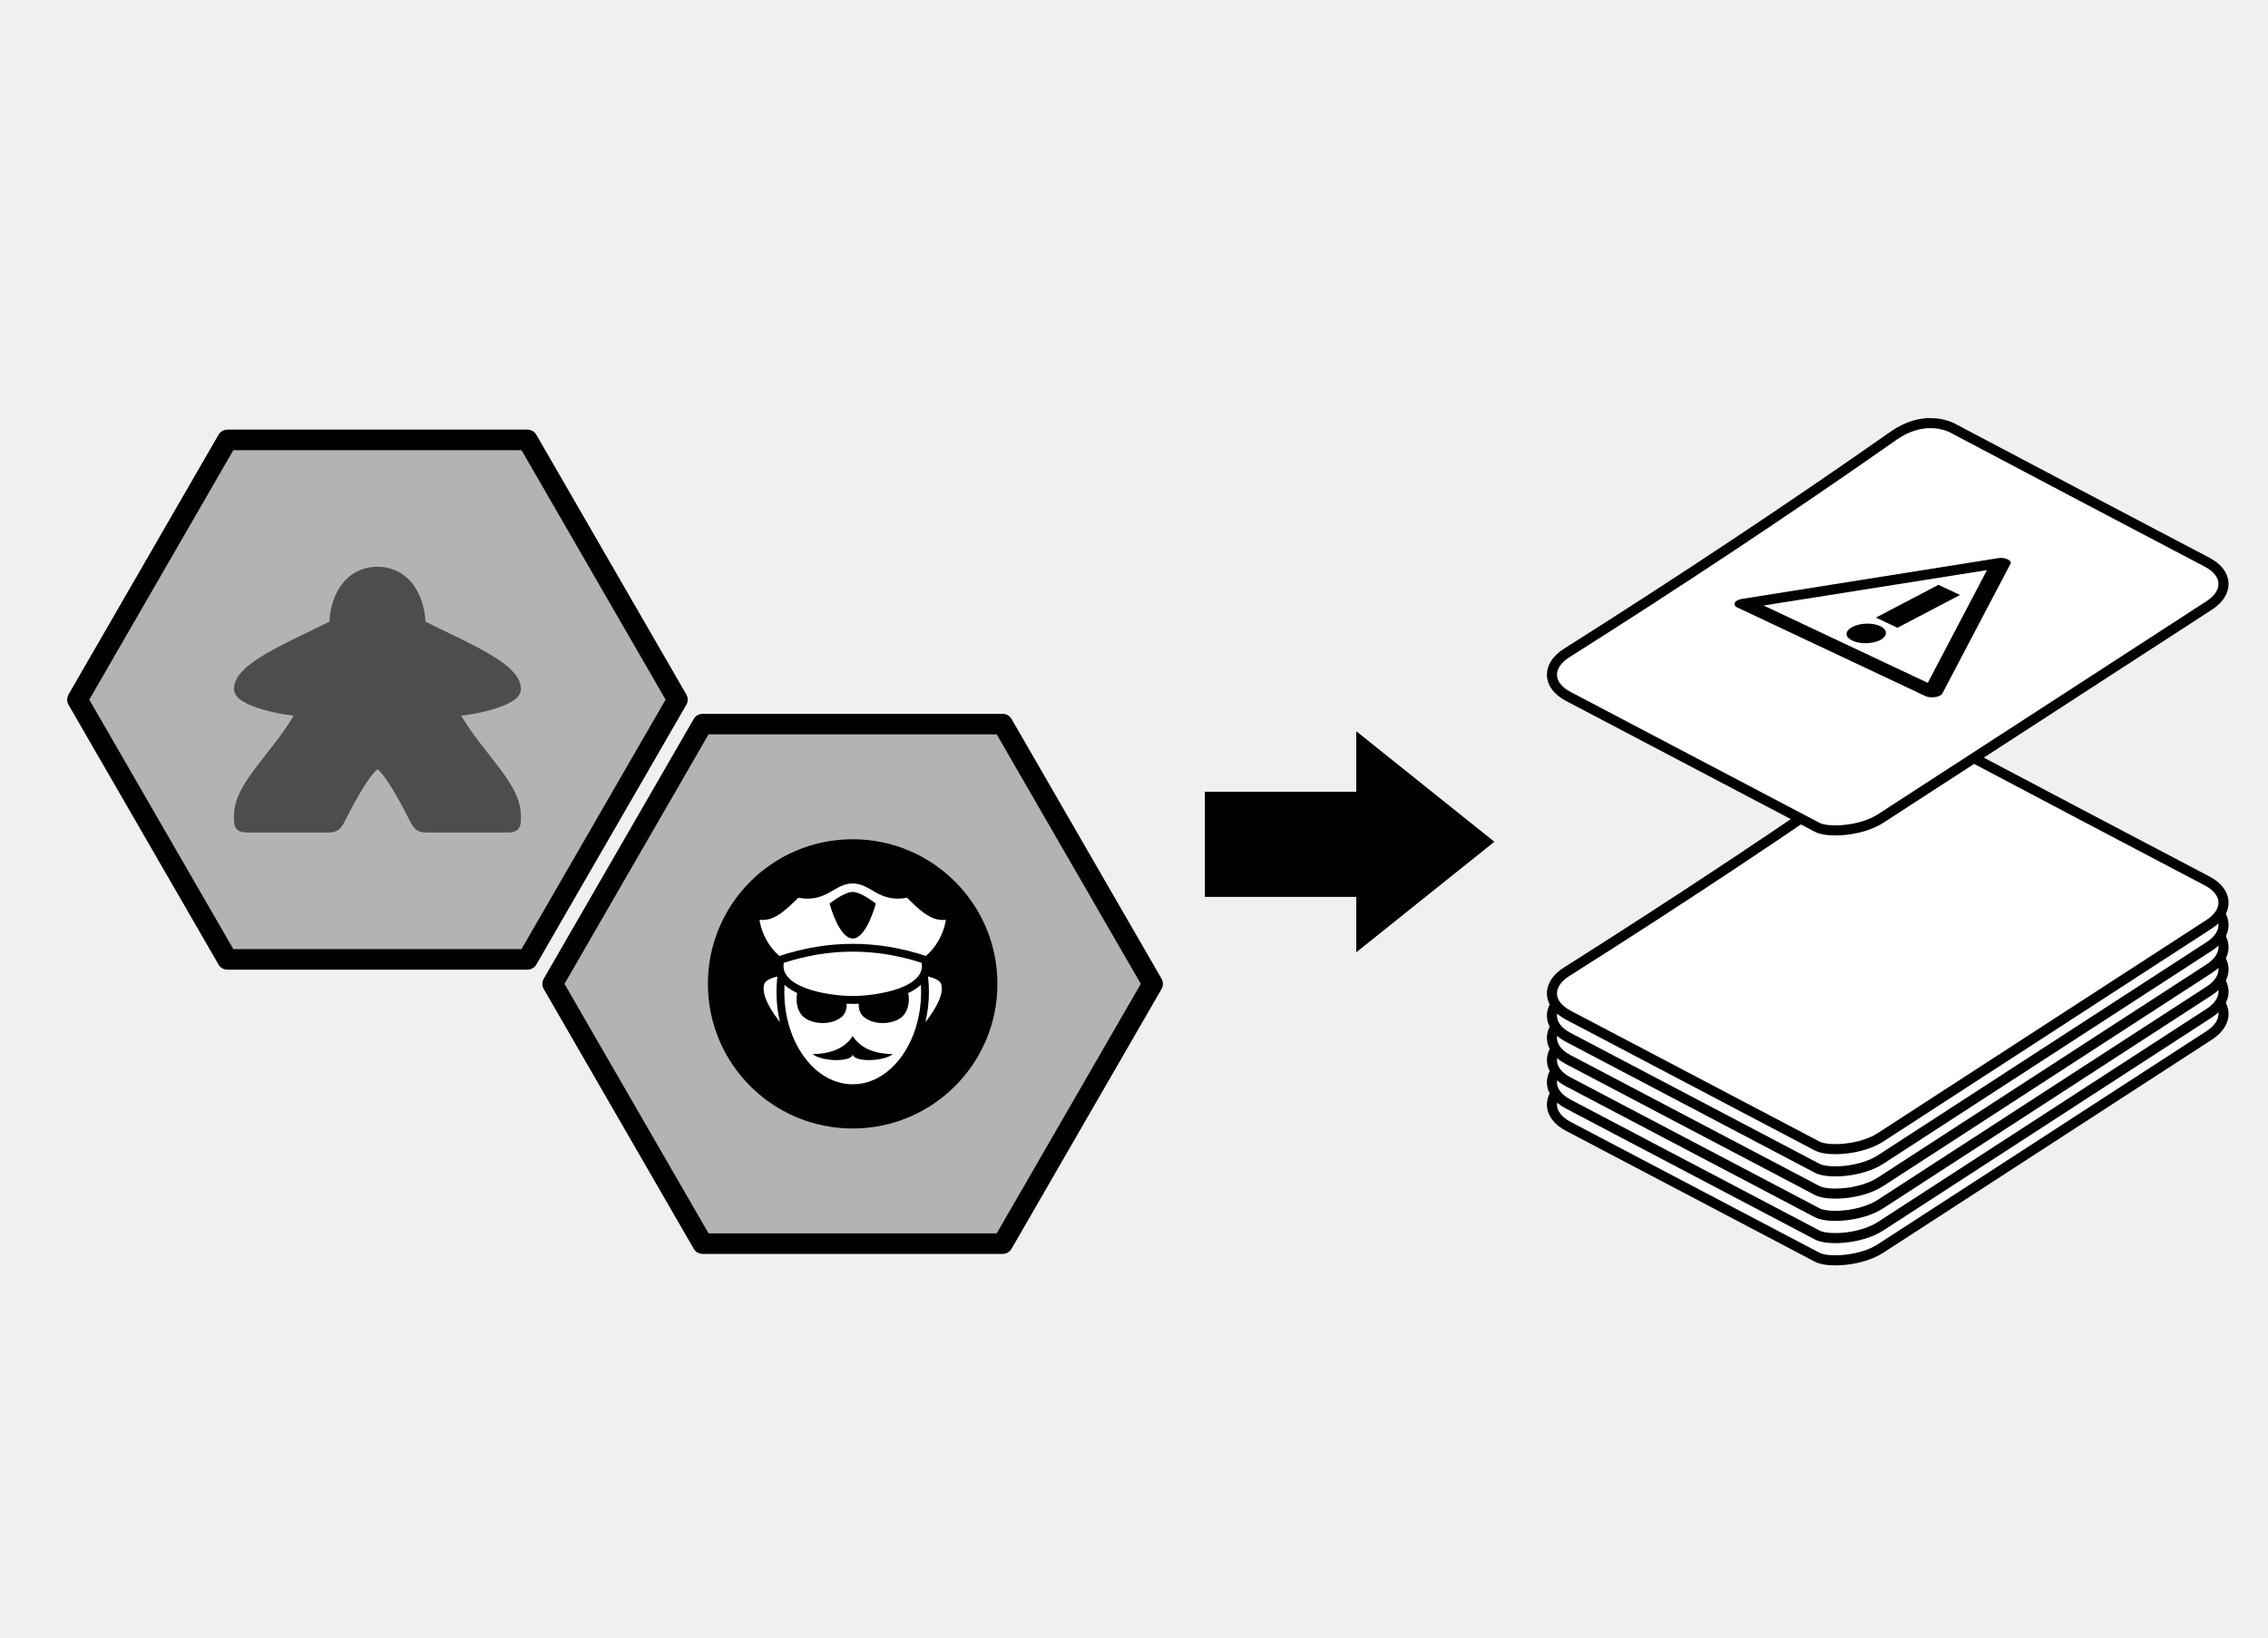
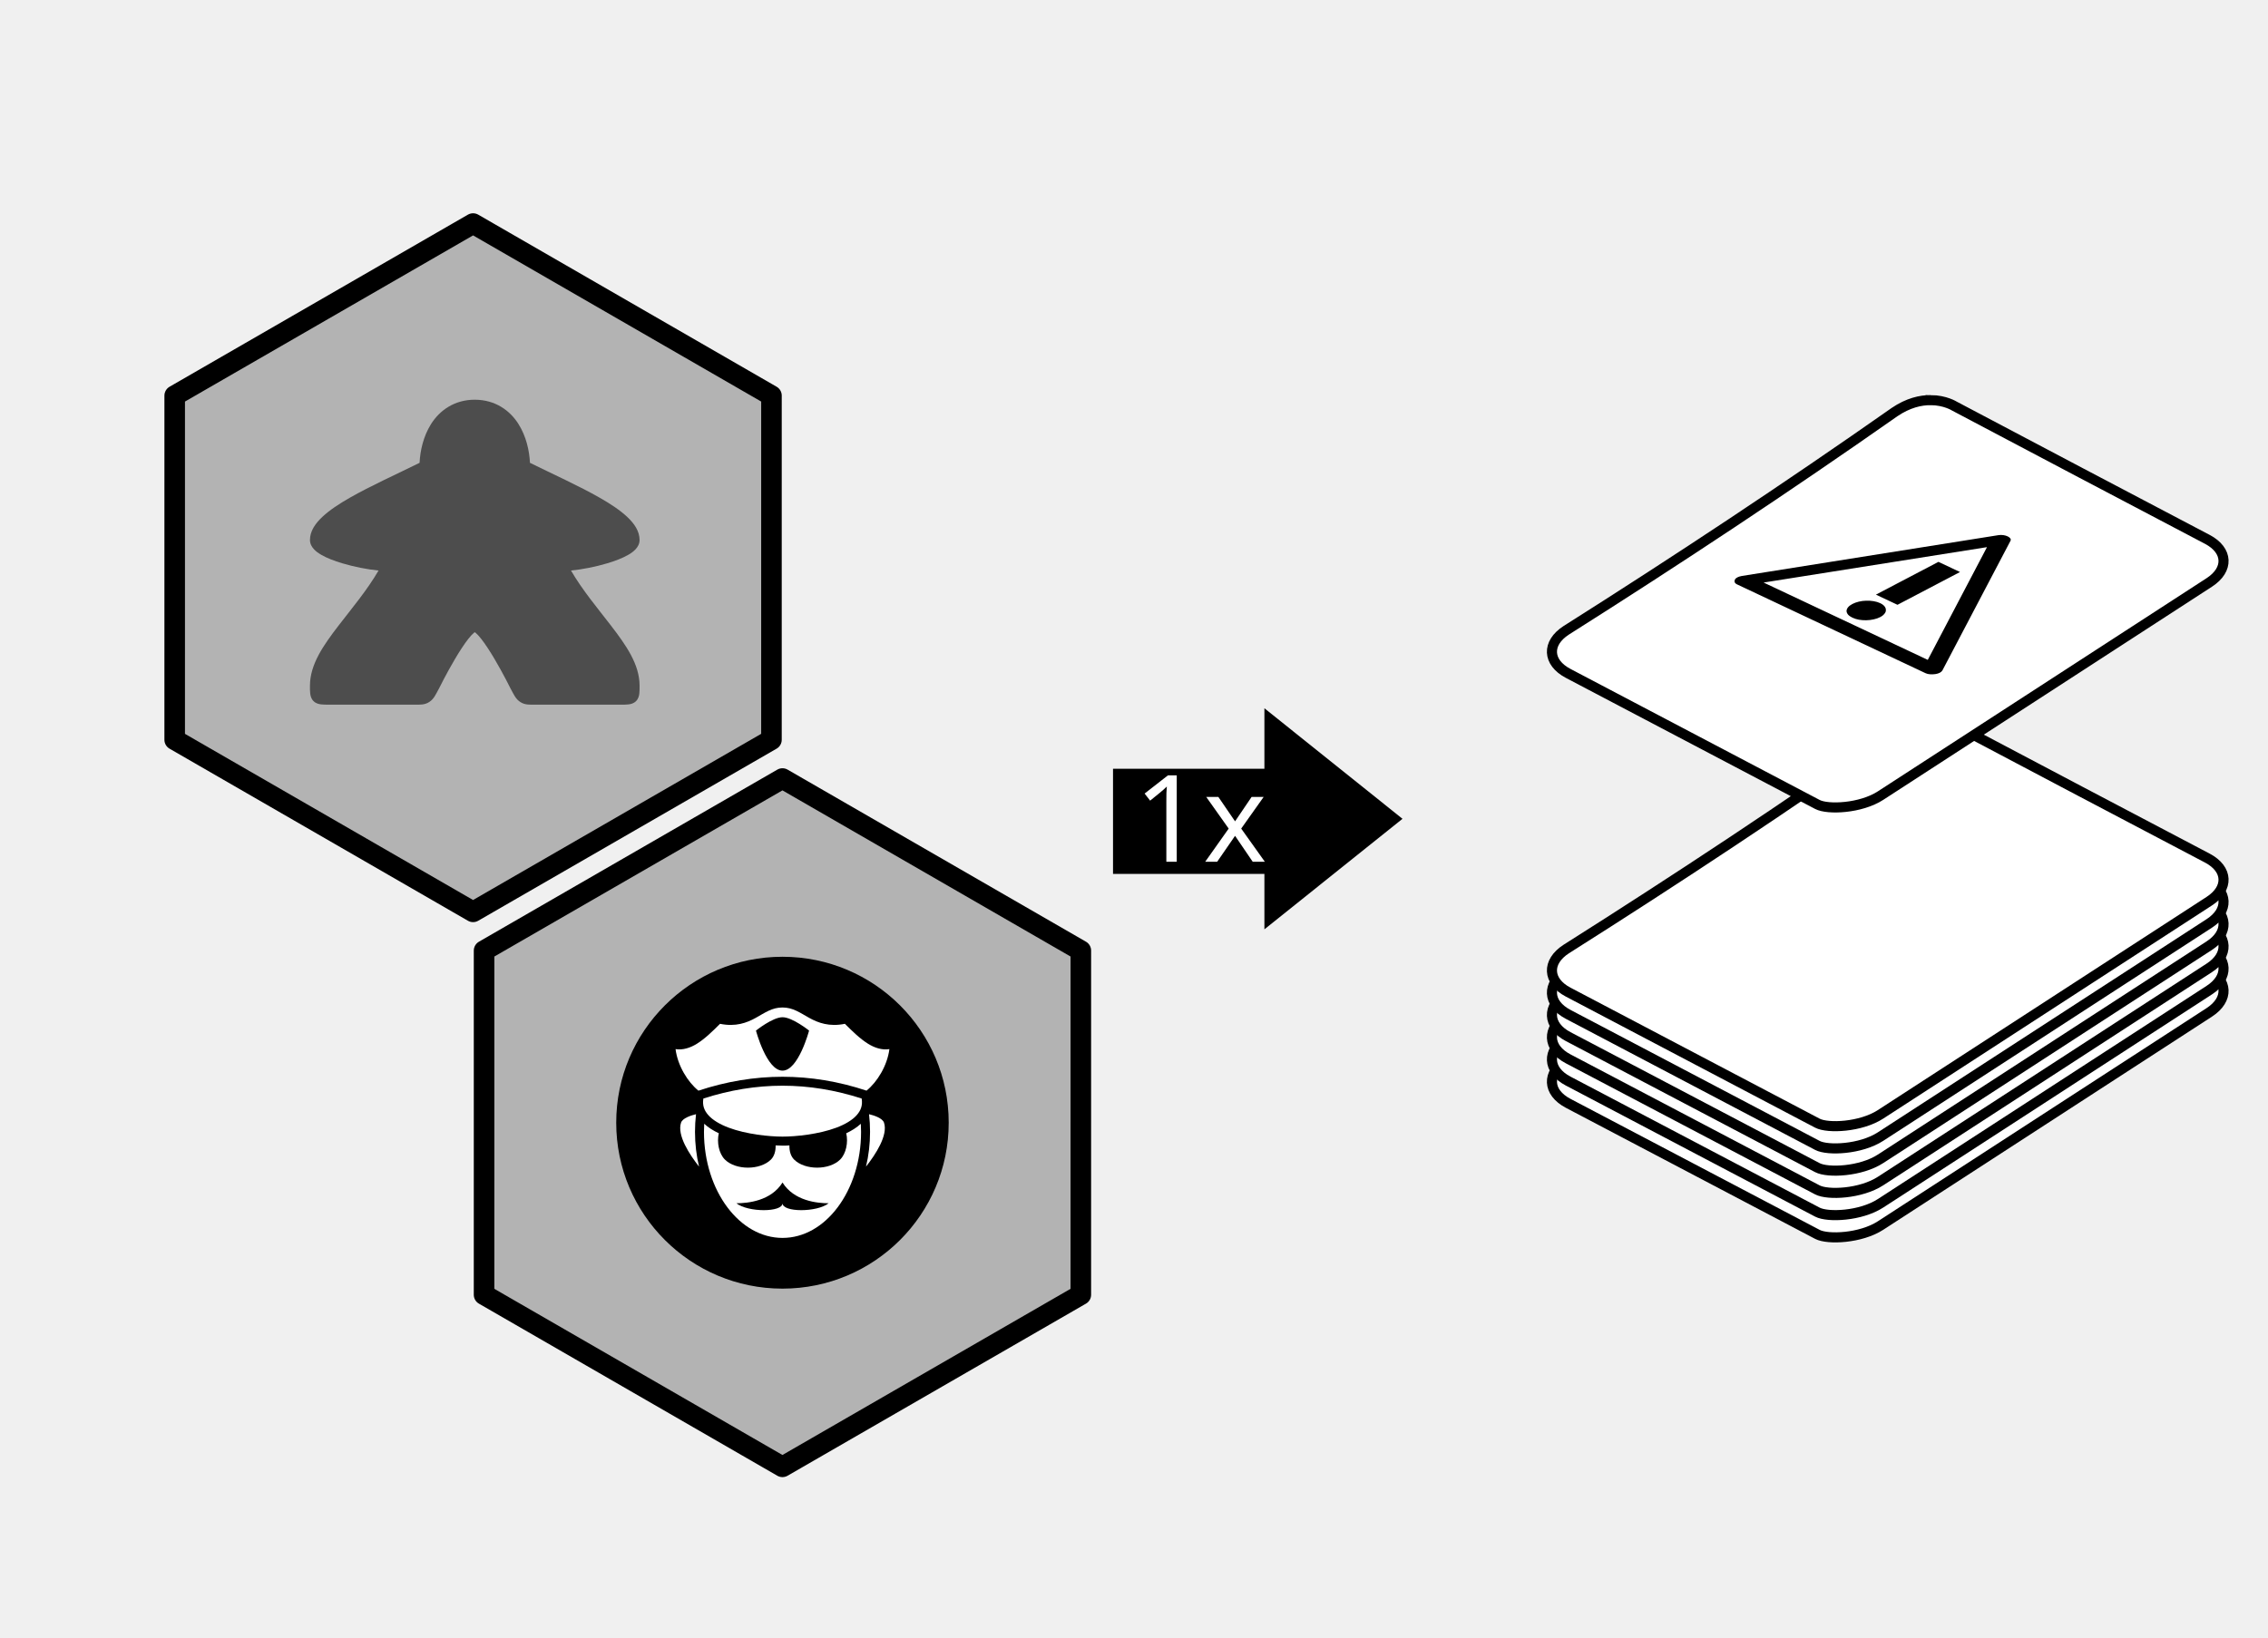
<svg xmlns="http://www.w3.org/2000/svg" version="1.1" id="svg5199" viewBox="0 0 450 325" height="325" width="450">
  <defs id="defs5201" />
  <g transform="translate(0,-727.3622)" id="layer1">
-     <g style="stroke-width:1.055" transform="matrix(0.9483222,0,0,0.9478774,558.2816,51.95557)" id="g132">
-       <path d="m 395.482,1093.124 5.581,9.667 -5.581,9.667 -11.163,0 -5.581,-9.667 5.581,-9.667 z" transform="matrix(5.623312,0,0,5.626234,-2702.269,-5345.527)" id="path5084-7" style="font-style:normal;font-weight:normal;font-size:medium;line-height:125%;font-family:sans-serif;letter-spacing:0px;word-spacing:0px;fill:#b3b3b3;fill-opacity:1;stroke:#000000;stroke-width:0.764;stroke-linecap:butt;stroke-linejoin:round;stroke-miterlimit:4;stroke-dasharray:none;stroke-dashoffset:0;stroke-opacity:1" />
-       <path id="path5086-9" d="m -410.714,879.428 c -4.302,0 -7.396,2.277 -9.182,5.138 -1.598,2.558 -2.263,5.525 -2.393,8.124 -4.877,2.412 -10.279,4.844 -14.628,7.331 -2.282,1.305 -4.271,2.617 -5.768,4.027 -1.497,1.41 -2.602,2.998 -2.602,4.871 0,0.797 0.389,1.447 0.827,1.924 0.439,0.478 0.965,0.847 1.563,1.193 1.197,0.691 2.707,1.267 4.367,1.765 2.467,0.74 5.23,1.291 7.632,1.526 -2.389,4.12 -5.569,7.903 -8.356,11.527 -3.221,4.19 -6.033,8.208 -6.033,12.672 0,0.637 -0.015,1.135 0.051,1.636 0.057,0.503 0.2,1.124 0.703,1.619 0.503,0.493 1.118,0.628 1.619,0.682 0.501,0.055 1.006,0.055 1.654,0.055 h 17.772 c 1.29,0 2.235,0.08 3.206,-0.546 0.972,-0.625 1.326,-1.478 2.019,-2.754 h 0.015 l 0.015,-0.055 c 0,0 1.549,-3.151 3.397,-6.279 0.924,-1.563 1.927,-3.12 2.8,-4.223 0.437,-0.552 0.845,-0.989 1.139,-1.236 0.09,-0.07 0.131,-0.09 0.189,-0.126 0.058,0.055 0.099,0.055 0.189,0.126 0.294,0.246 0.703,0.684 1.139,1.236 0.873,1.103 1.876,2.66 2.8,4.223 1.848,3.128 3.397,6.279 3.397,6.279 l 0.015,0.055 h 0.015 c 0.692,1.276 1.044,2.124 2.009,2.751 0.965,0.626 1.908,0.552 3.18,0.552 h 17.85 c 0.637,0 1.134,0 1.632,-0.055 0.498,-0.055 1.115,-0.191 1.612,-0.691 0.497,-0.503 0.635,-1.115 0.69,-1.613 0.057,-0.493 0.05,-0.995 0.05,-1.633 0,-4.463 -2.812,-8.481 -6.033,-12.671 -2.787,-3.625 -5.967,-7.408 -8.356,-11.528 2.402,-0.236 5.165,-0.786 7.632,-1.526 1.661,-0.503 3.17,-1.074 4.367,-1.766 0.599,-0.342 1.125,-0.716 1.563,-1.192 0.439,-0.478 0.827,-1.127 0.827,-1.924 0,-1.873 -1.105,-3.46 -2.602,-4.871 -1.497,-1.409 -3.487,-2.722 -5.768,-4.027 -4.35,-2.487 -9.752,-4.919 -14.629,-7.331 -0.13,-2.599 -0.795,-5.566 -2.393,-8.124 -1.787,-2.861 -4.881,-5.138 -9.182,-5.138 z" style="fill:#ffffff;stroke:none;stroke-width:1.055;stroke-opacity:1" />
-       <path d="m 412.989,1103.357 5.581,9.667 -5.581,9.667 -11.163,0 -5.581,-9.667 5.581,-9.667 z" id="path5092-2" style="font-style:normal;font-weight:normal;font-size:medium;line-height:125%;font-family:sans-serif;letter-spacing:0px;word-spacing:0px;fill:#b3b3b3;fill-opacity:1;stroke:#000000;stroke-width:0.764;stroke-linecap:butt;stroke-linejoin:round;stroke-miterlimit:4;stroke-dasharray:none;stroke-dashoffset:0;stroke-opacity:1" transform="matrix(5.623312,0,0,5.626234,-2701.291,-5343.591)" />
-       <path style="fill:#4d4d4d;fill-opacity:1;stroke:none;stroke-width:1.055;stroke-opacity:1" d="m -509.739,831.209 c -3.735,0 -6.421,1.977 -7.973,4.461 -1.388,2.221 -1.965,4.797 -2.077,7.054 -4.234,2.094 -8.925,4.206 -12.702,6.365 -1.981,1.133 -3.708,2.272 -5.008,3.496 -1.3,1.224 -2.259,2.603 -2.259,4.229 0,0.692 0.338,1.256 0.718,1.67 0.381,0.415 0.838,0.736 1.357,1.036 1.04,0.6 2.35,1.1 3.792,1.533 2.142,0.643 4.541,1.121 6.626,1.325 -2.075,3.577 -4.835,6.862 -7.255,10.009 -2.797,3.638 -5.238,7.127 -5.238,11.002 0,0.553 -0.013,0.986 0.044,1.42 0.049,0.437 0.174,0.976 0.61,1.406 0.436,0.428 0.971,0.545 1.406,0.592 0.435,0.048 0.874,0.048 1.436,0.048 h 15.431 c 1.12,0 1.94,0.07 2.784,-0.474 0.844,-0.542 1.152,-1.284 1.753,-2.391 h 0.013 l 0.013,-0.048 c 0,0 1.345,-2.736 2.95,-5.452 0.802,-1.357 1.673,-2.709 2.431,-3.667 0.38,-0.479 0.734,-0.859 0.989,-1.074 0.078,-0.061 0.114,-0.079 0.164,-0.109 0.05,0.048 0.086,0.048 0.164,0.109 0.255,0.214 0.61,0.594 0.989,1.074 0.758,0.958 1.629,2.31 2.431,3.667 1.605,2.716 2.95,5.452 2.95,5.452 l 0.013,0.048 h 0.013 c 0.601,1.108 0.906,1.844 1.744,2.388 0.838,0.544 1.657,0.479 2.761,0.479 h 15.498 c 0.553,0 0.985,0 1.417,-0.048 0.432,-0.048 0.968,-0.166 1.4,-0.6 0.432,-0.437 0.551,-0.968 0.599,-1.401 0.049,-0.428 0.044,-0.864 0.044,-1.418 0,-3.875 -2.442,-7.364 -5.239,-11.002 -2.42,-3.148 -5.181,-6.432 -7.255,-10.009 2.086,-0.205 4.485,-0.682 6.626,-1.325 1.442,-0.437 2.753,-0.933 3.792,-1.533 0.52,-0.297 0.976,-0.621 1.357,-1.035 0.381,-0.415 0.718,-0.978 0.718,-1.671 0,-1.626 -0.959,-3.004 -2.259,-4.229 -1.3,-1.224 -3.027,-2.363 -5.008,-3.496 -3.777,-2.159 -8.467,-4.271 -12.702,-6.366 -0.113,-2.257 -0.69,-4.833 -2.077,-7.054 -1.552,-2.484 -4.238,-4.461 -7.973,-4.461 z" id="path5096-9" />
-       <g id="g4163" transform="matrix(0.6730459,0,0,0.6729003,-680.0072,294.0413)" style="stroke-width:0.906">
-         <circle r="45" cy="928.076" cx="400.714" id="path4151" style="fill:#000000;stroke:none;stroke-width:2.718;stroke-miterlimit:4;stroke-dasharray:none;stroke-opacity:1" />
-         <path style="fill:#ffffff;fill-opacity:1;stroke-width:0.906" d="m 400.714,896.832 c 2.839,0 4.723,1.417 7.25,2.822 2.395,1.331 5.406,2.473 9.652,1.606 2.015,2.015 4.062,4.03 6.245,5.395 1.786,1.117 3.794,1.783 5.797,1.468 -0.575,4.522 -3.32,8.945 -6.189,11.261 -7.567,-2.509 -15.154,-3.763 -22.74,-3.763 -7.593,0 -15.187,1.257 -22.761,3.771 -2.873,-2.313 -5.622,-6.741 -6.197,-11.268 2.002,0.314 4.01,-0.352 5.797,-1.468 2.183,-1.365 4.23,-3.38 6.245,-5.395 4.246,0.867 7.257,-0.273 9.652,-1.605 2.527,-1.405 4.411,-2.822 7.25,-2.822 z m 0.015,2.643 c -2.679,0 -7.188,3.621 -7.188,3.621 0,0 2.869,10.864 7.188,10.864 4.319,0 7.188,-10.864 7.188,-10.864 0,0 -4.509,-3.621 -7.188,-3.621 z m 0,18.569 c 7.136,0 14.273,1.167 21.427,3.481 0.295,1.822 -0.204,3.175 -1.277,4.427 -1.198,1.397 -3.208,2.583 -5.591,3.477 -4.766,1.787 -10.947,2.42 -14.559,2.42 -3.611,0 -9.792,-0.633 -14.558,-2.42 -2.383,-0.893 -4.393,-2.079 -5.591,-3.477 -1.073,-1.252 -1.572,-2.605 -1.277,-4.427 7.154,-2.313 14.29,-3.481 21.427,-3.481 z m 23.417,7.728 c 1.328,0.323 3.641,1.051 4.056,2.298 1.136,3.407 -2.287,8.628 -4.876,11.921 0.713,-2.976 1.098,-6.141 1.098,-9.423 0,-1.63 -0.095,-3.232 -0.278,-4.796 z m -46.833,0 a 41.349,41.364 0 0 0 -0.278,4.795 c 0,3.282 0.384,6.447 1.098,9.423 -2.589,-3.293 -6.012,-8.513 -4.876,-11.921 0.415,-1.247 2.729,-1.976 4.056,-2.298 z m 44.614,2.593 c 0.041,0.727 0.064,1.461 0.064,2.203 0,8.029 -2.451,15.276 -6.34,20.461 -3.889,5.186 -9.152,8.291 -14.921,8.291 -5.769,0 -11.032,-3.105 -14.921,-8.291 -3.889,-5.185 -6.34,-12.432 -6.34,-20.461 0,-0.742 0.024,-1.476 0.064,-2.203 1.109,1.035 2.462,1.876 3.952,2.574 -0.577,2.461 0.036,5.523 1.635,7.122 2.943,2.943 9.544,2.943 12.488,0 0.912,-0.912 1.303,-2.365 1.251,-3.823 0.667,0 1.298,0.058 1.87,0.058 0.573,0 1.204,0 1.871,-0.058 -0.052,1.458 0.339,2.911 1.251,3.823 2.944,2.943 9.544,2.943 12.488,0 1.599,-1.599 2.213,-4.66 1.635,-7.121 1.49,-0.698 2.844,-1.538 3.952,-2.574 z m -21.197,15.939 c -3.122,4.995 -9.366,5.619 -12.487,5.619 3.122,2.497 12.487,2.497 12.487,0 0,2.497 9.366,2.497 12.488,0 -3.122,0 -9.366,-0.625 -12.488,-5.619 z" id="path15149" />
+     <g id="g53">
+       <path d="m 395.482,1093.124 5.581,9.667 -5.581,9.667 -11.163,0 -5.581,-9.667 5.581,-9.667 z" transform="matrix(5.303616,3.059312,-3.062198,5.299151,1402.946,-6196.655)" id="path5084-7" style="font-style:normal;font-weight:normal;font-size:medium;line-height:125%;font-family:sans-serif;letter-spacing:0px;word-spacing:0px;fill:#b3b3b3;fill-opacity:1;stroke:#000000;stroke-width:0.666;stroke-linecap:butt;stroke-linejoin:round;stroke-miterlimit:4;stroke-dasharray:none;stroke-dashoffset:0;stroke-opacity:1" />
+       <path d="m 412.989,1103.357 5.581,9.667 -5.581,9.667 -11.163,0 -5.581,-9.667 5.581,-9.667 z" id="path5092-2" style="font-style:normal;font-weight:normal;font-size:medium;line-height:125%;font-family:sans-serif;letter-spacing:0px;word-spacing:0px;fill:#b3b3b3;fill-opacity:1;stroke:#000000;stroke-width:0.666;stroke-linecap:butt;stroke-linejoin:round;stroke-miterlimit:4;stroke-dasharray:none;stroke-dashoffset:0;stroke-opacity:1" transform="matrix(5.303616,3.059312,-3.062198,5.299151,1402.815,-6194.299)" />
+       <path style="fill:#4d4d4d;fill-opacity:1;stroke:none;stroke-width:1;stroke-opacity:1" d="m 94.194,806.691 c -4.068,0 -6.993,2.15 -8.683,4.852 -1.511,2.415 -2.14,5.217 -2.262,7.672 -4.611,2.278 -9.72,4.575 -13.833,6.923 -2.157,1.232 -4.038,2.471 -5.454,3.802 -1.416,1.331 -2.461,2.831 -2.461,4.599 0,0.753 0.368,1.366 0.782,1.816 0.415,0.451 0.912,0.8 1.478,1.126 1.132,0.652 2.56,1.196 4.13,1.667 2.333,0.699 4.945,1.219 7.217,1.441 -2.259,3.89 -5.266,7.463 -7.902,10.885 -3.046,3.957 -5.705,7.751 -5.705,11.966 0,0.602 -0.015,1.072 0.048,1.545 0.053,0.475 0.189,1.061 0.664,1.529 0.475,0.465 1.057,0.593 1.531,0.644 0.474,0.052 0.951,0.052 1.564,0.052 H 82.113 c 1.22,0 2.113,0.077 3.032,-0.515 0.919,-0.59 1.254,-1.396 1.909,-2.601 h 0.015 l 0.015,-0.053 c 0,0 1.465,-2.976 3.213,-5.929 0.874,-1.476 1.823,-2.946 2.648,-3.988 0.413,-0.521 0.799,-0.934 1.077,-1.168 0.085,-0.066 0.124,-0.085 0.178,-0.119 0.055,0.053 0.093,0.053 0.178,0.119 0.278,0.233 0.664,0.646 1.077,1.168 0.825,1.042 1.774,2.512 2.648,3.988 1.748,2.954 3.213,5.929 3.213,5.929 l 0.015,0.053 h 0.015 c 0.655,1.205 0.987,2.006 1.9,2.597 0.913,0.591 1.804,0.521 3.007,0.521 h 16.879 c 0.603,0 1.073,0 1.543,-0.052 0.471,-0.052 1.054,-0.18 1.525,-0.653 0.47,-0.475 0.6,-1.053 0.652,-1.523 0.053,-0.465 0.048,-0.939 0.048,-1.542 0,-4.215 -2.659,-8.008 -5.705,-11.965 -2.635,-3.423 -5.642,-6.996 -7.902,-10.886 2.272,-0.223 4.884,-0.742 7.217,-1.441 1.57,-0.475 2.998,-1.015 4.13,-1.667 0.566,-0.323 1.063,-0.676 1.478,-1.126 0.415,-0.451 0.782,-1.064 0.782,-1.817 0,-1.768 -1.045,-3.268 -2.46,-4.599 -1.416,-1.331 -3.297,-2.57 -5.454,-3.802 -4.113,-2.348 -9.221,-4.645 -13.833,-6.923 -0.123,-2.454 -0.751,-5.256 -2.262,-7.672 -1.69,-2.701 -4.615,-4.852 -8.683,-4.852 z" id="path5096-9" />
+       <g id="g44" transform="matrix(1.1484,0,0,1.147376,-12.35112,-126.084)" style="stroke-width:0.871">
+         <ellipse ry="28.702" rx="28.722" cy="938.017" cx="145.944" id="path4151" style="fill:#000000;stroke:none;stroke-width:1.511;stroke-miterlimit:4;stroke-dasharray:none;stroke-opacity:1" />
+         <path style="fill:#ffffff;fill-opacity:1;stroke-width:0.504" d="m 145.944,918.089 c 1.812,0 3.014,0.904 4.627,1.8 1.529,0.849 3.45,1.577 6.161,1.024 1.286,1.285 2.593,2.57 3.986,3.441 1.14,0.713 2.422,1.137 3.7,0.936 -0.367,2.884 -2.119,5.706 -3.95,7.182 -4.83,-1.6 -9.672,-2.4 -14.514,-2.4 -4.847,0 -9.693,0.802 -14.527,2.405 -1.833,-1.476 -3.588,-4.3 -3.955,-7.187 1.278,0.201 2.559,-0.224 3.7,-0.936 1.393,-0.871 2.7,-2.156 3.986,-3.441 2.71,0.553 4.632,-0.174 6.16,-1.024 1.613,-0.896 2.815,-1.8 4.627,-1.8 z m 0.01,1.685 c -1.71,0 -4.588,2.309 -4.588,2.309 0,0 1.831,6.929 4.588,6.929 2.757,0 4.588,-6.929 4.588,-6.929 0,0 -2.878,-2.309 -4.588,-2.309 z m 0,11.844 c 4.555,0 9.11,0.744 13.676,2.22 0.188,1.162 -0.13,2.025 -0.815,2.824 -0.764,0.891 -2.048,1.648 -3.569,2.218 -3.042,1.14 -6.987,1.544 -9.292,1.544 -2.305,0 -6.25,-0.404 -9.292,-1.544 -1.521,-0.57 -2.804,-1.326 -3.569,-2.218 -0.685,-0.798 -1.004,-1.661 -0.815,-2.824 4.566,-1.476 9.121,-2.22 13.676,-2.22 z m 14.946,4.929 c 0.847,0.206 2.324,0.671 2.589,1.466 0.725,2.173 -1.46,5.503 -3.112,7.603 0.455,-1.898 0.701,-3.917 0.701,-6.01 0,-1.04 -0.061,-2.061 -0.177,-3.059 z m -29.892,0 a 26.392,26.383 0 0 0 -0.177,3.059 c 0,2.093 0.245,4.112 0.701,6.01 -1.652,-2.1 -3.837,-5.43 -3.112,-7.603 0.265,-0.795 1.742,-1.26 2.589,-1.466 z m 28.475,1.654 c 0.026,0.464 0.041,0.932 0.041,1.405 0,5.121 -1.564,9.743 -4.047,13.051 -2.483,3.308 -5.841,5.288 -9.524,5.288 -3.682,0 -7.041,-1.981 -9.523,-5.288 -2.482,-3.307 -4.047,-7.929 -4.047,-13.051 0,-0.473 0.015,-0.941 0.041,-1.405 0.708,0.66 1.572,1.196 2.522,1.642 -0.368,1.57 0.023,3.522 1.044,4.542 1.879,1.877 6.092,1.877 7.971,0 0.582,-0.582 0.831,-1.508 0.799,-2.438 0.426,0 0.828,0.037 1.194,0.037 0.366,0 0.768,0 1.194,-0.037 -0.033,0.93 0.217,1.856 0.799,2.438 1.879,1.877 6.092,1.877 7.971,0 1.021,-1.02 1.412,-2.972 1.044,-4.542 0.951,-0.445 1.815,-0.981 2.522,-1.642 z m -13.53,10.166 c -1.993,3.186 -5.978,3.584 -7.97,3.584 1.993,1.593 7.97,1.593 7.97,0 0,1.593 5.978,1.593 7.971,0 -1.993,0 -5.978,-0.398 -7.971,-3.584 z" id="path15149" />
      </g>
    </g>
-     <g style="stroke-width:0.906" transform="matrix(1.104172,0,0,1.103415,259.0716,-106.8192)" id="g52">
+     <g style="stroke-width:0.906" transform="matrix(1.104172,0,0,1.103415,259.0716,-111.3763)" id="g52">
      <path d="m 112.295,909.424 c -1.796,-0.008 -4.04,0.482 -6.5,2.158 -19.342,13.58 -39.018,26.608 -58.989,39.246 -3.548,2.303 -3.391,5.774 0.354,7.747 l 44.785,23.57 c 1.873,0.986 7.797,0.715 11.345,-1.588 l 59.076,-38.344 c 3.548,-2.303 3.391,-5.774 -0.353,-7.746 -15.538,-8.178 -29.838,-15.693 -45.421,-23.954 0,0 -1.671,-1.078 -4.297,-1.09 z" fill="#ffffff" fill-opacity="1" id="path957" style="stroke:#000000;stroke-width:1.812;stroke-miterlimit:4;stroke-dasharray:none;stroke-opacity:1" />
      <path style="stroke:#000000;stroke-width:1.812;stroke-miterlimit:4;stroke-dasharray:none;stroke-opacity:1" id="path955" fill-opacity="1" fill="#ffffff" d="m 112.295,905.424 c -1.796,-0.008 -4.04,0.482 -6.5,2.158 -19.342,13.58 -39.018,26.608 -58.989,39.246 -3.548,2.303 -3.391,5.774 0.354,7.747 l 44.785,23.57 c 1.873,0.986 7.797,0.715 11.345,-1.588 l 59.076,-38.344 c 3.548,-2.303 3.391,-5.774 -0.353,-7.746 -15.538,-8.178 -29.838,-15.693 -45.421,-23.954 0,0 -1.671,-1.078 -4.297,-1.09 z" />
      <path d="m 112.295,901.424 c -1.796,-0.008 -4.04,0.482 -6.5,2.158 -19.342,13.58 -39.018,26.608 -58.989,39.246 -3.548,2.303 -3.391,5.774 0.354,7.747 l 44.785,23.57 c 1.873,0.986 7.797,0.715 11.345,-1.588 l 59.076,-38.344 c 3.548,-2.303 3.391,-5.774 -0.353,-7.746 -15.538,-8.178 -29.838,-15.693 -45.421,-23.954 0,0 -1.671,-1.078 -4.297,-1.09 z" fill="#ffffff" fill-opacity="1" id="path953" style="stroke:#000000;stroke-width:1.812;stroke-miterlimit:4;stroke-dasharray:none;stroke-opacity:1" />
      <path style="stroke:#000000;stroke-width:1.812;stroke-miterlimit:4;stroke-dasharray:none;stroke-opacity:1" id="path947" fill-opacity="1" fill="#ffffff" d="m 112.295,897.424 c -1.796,-0.008 -4.04,0.482 -6.5,2.158 -19.342,13.58 -39.018,26.608 -58.989,39.246 -3.548,2.303 -3.391,5.774 0.354,7.747 l 44.785,23.57 c 1.873,0.986 7.797,0.715 11.345,-1.588 l 59.076,-38.344 c 3.548,-2.303 3.391,-5.774 -0.353,-7.746 -15.538,-8.178 -29.838,-15.693 -45.421,-23.954 0,0 -1.671,-1.078 -4.297,-1.09 z" />
      <path d="m 112.295,893.424 c -1.796,-0.008 -4.04,0.482 -6.5,2.158 -19.342,13.58 -39.018,26.608 -58.989,39.246 -3.548,2.303 -3.391,5.774 0.354,7.747 l 44.785,23.57 c 1.873,0.986 7.797,0.715 11.345,-1.588 l 59.076,-38.344 c 3.548,-2.303 3.391,-5.774 -0.353,-7.746 -15.538,-8.178 -29.838,-15.693 -45.421,-23.954 0,0 -1.671,-1.078 -4.297,-1.09 z" fill="#ffffff" fill-opacity="1" id="path945" style="stroke:#000000;stroke-width:1.812;stroke-miterlimit:4;stroke-dasharray:none;stroke-opacity:1" />
      <path style="stroke:#000000;stroke-width:1.812;stroke-miterlimit:4;stroke-dasharray:none;stroke-opacity:1" id="path943" fill-opacity="1" fill="#ffffff" d="m 112.295,889.424 c -1.796,-0.008 -4.04,0.482 -6.5,2.158 -19.342,13.58 -39.018,26.608 -58.989,39.246 -3.548,2.303 -3.391,5.774 0.354,7.747 l 44.785,23.57 c 1.873,0.986 7.797,0.715 11.345,-1.588 l 59.076,-38.344 c 3.548,-2.303 3.391,-5.774 -0.353,-7.746 -15.538,-8.178 -29.838,-15.693 -45.421,-23.954 0,0 -1.671,-1.078 -4.297,-1.09 z" />
      <path d="m 112.295,832.097 c -1.796,-0.008 -4.04,0.482 -6.5,2.158 -19.342,13.58 -39.018,26.608 -58.989,39.246 -3.548,2.303 -3.391,5.774 0.354,7.747 l 44.785,23.57 c 1.873,0.986 7.797,0.715 11.345,-1.588 l 59.076,-38.344 c 3.548,-2.303 3.391,-5.774 -0.353,-7.746 -15.538,-8.178 -29.838,-15.693 -45.421,-23.954 0,0 -1.671,-1.078 -4.297,-1.09 z" fill="#ffffff" fill-opacity="1" id="path941" style="stroke:#000000;stroke-width:1.812;stroke-miterlimit:4;stroke-dasharray:none;stroke-opacity:1" />
      <path id="path3444" style="font-style:normal;font-weight:normal;font-size:medium;line-height:125%;font-family:sans-serif;letter-spacing:0px;word-spacing:0px;fill:#000000;fill-opacity:1;stroke:none;stroke-width:0.906px;stroke-linecap:butt;stroke-linejoin:miter;stroke-opacity:1" d="M 111.397,881.219 77.52,865.244 q -0.354,-0.167 -0.443,-0.411 -0.068,-0.234 0.048,-0.461 0.117,-0.227 0.441,-0.397 0.304,-0.159 0.794,-0.251 l 46.113,-7.341 q 0.45,-0.07 0.884,-0.007 0.433,0.063 0.767,0.22 0.333,0.157 0.483,0.369 0.15,0.212 0.033,0.439 l -12.236,23.316 q -0.157,0.249 -0.461,0.408 -0.324,0.17 -0.774,0.24 -0.45,0.07 -0.944,0.039 -0.473,-0.021 -0.828,-0.189 z m -29.119,-16.313 29.502,13.911 10.638,-20.277 z m 24.058,4.003 -3.875,-1.827 11.237,-5.896 3.875,1.827 z m -3.101,2.209 q -0.526,0.276 -1.18,0.412 -0.633,0.145 -1.331,0.159 -0.657,0.013 -1.318,-0.097 -0.641,-0.121 -1.161,-0.366 -0.521,-0.246 -0.797,-0.557 -0.256,-0.322 -0.265,-0.65 0.011,-0.338 0.269,-0.66 0.258,-0.322 0.784,-0.598 0.506,-0.266 1.159,-0.421 0.653,-0.156 1.311,-0.169 0.678,-0.023 1.338,0.086 0.661,0.11 1.182,0.356 0.521,0.246 0.777,0.568 0.256,0.322 0.245,0.66 0.03,0.337 -0.248,0.67 -0.257,0.343 -0.763,0.608 z" />
    </g>
-     <path id="path15147" d="m 296.5,894.419 -27.397,-21.935 -2.2e-4,12.007 h -30.037 l 9e-5,20.865 h 30.037 l -5e-5,10.998 z" style="fill:#000000;fill-opacity:1;stroke:none;stroke-width:1.101;stroke-linecap:round;stroke-linejoin:round;stroke-miterlimit:4;stroke-dasharray:none;stroke-dashoffset:0;stroke-opacity:1" />
+     <g transform="translate(-271.7763,-180.8281)" id="g51">
+       <path id="path15147-5" d="m 550.048,1070.69 -27.397,-21.935 -2.2e-4,12.008 h -30.037 l 9e-5,20.865 h 30.037 l -5e-5,10.998 z" style="fill:#000000;fill-opacity:1;stroke:none;stroke-width:1.101;stroke-linecap:round;stroke-linejoin:round;stroke-miterlimit:4;stroke-dasharray:none;stroke-dashoffset:0;stroke-opacity:1" />
+       <text xml:space="preserve" style="font-style:normal;font-variant:normal;font-weight:normal;font-stretch:normal;font-size:24px;line-height:1.25;font-family:'Archivo Black';-inkscape-font-specification:'Archivo Black, ';letter-spacing:0px;word-spacing:0px;fill:#ffffff;fill-opacity:1;stroke:none" x="496.742" y="1079.211" id="text46">
+         <tspan id="tspan44" x="496.742" y="1079.211">1x</tspan>
+       </text>
+     </g>
  </g>
</svg>
